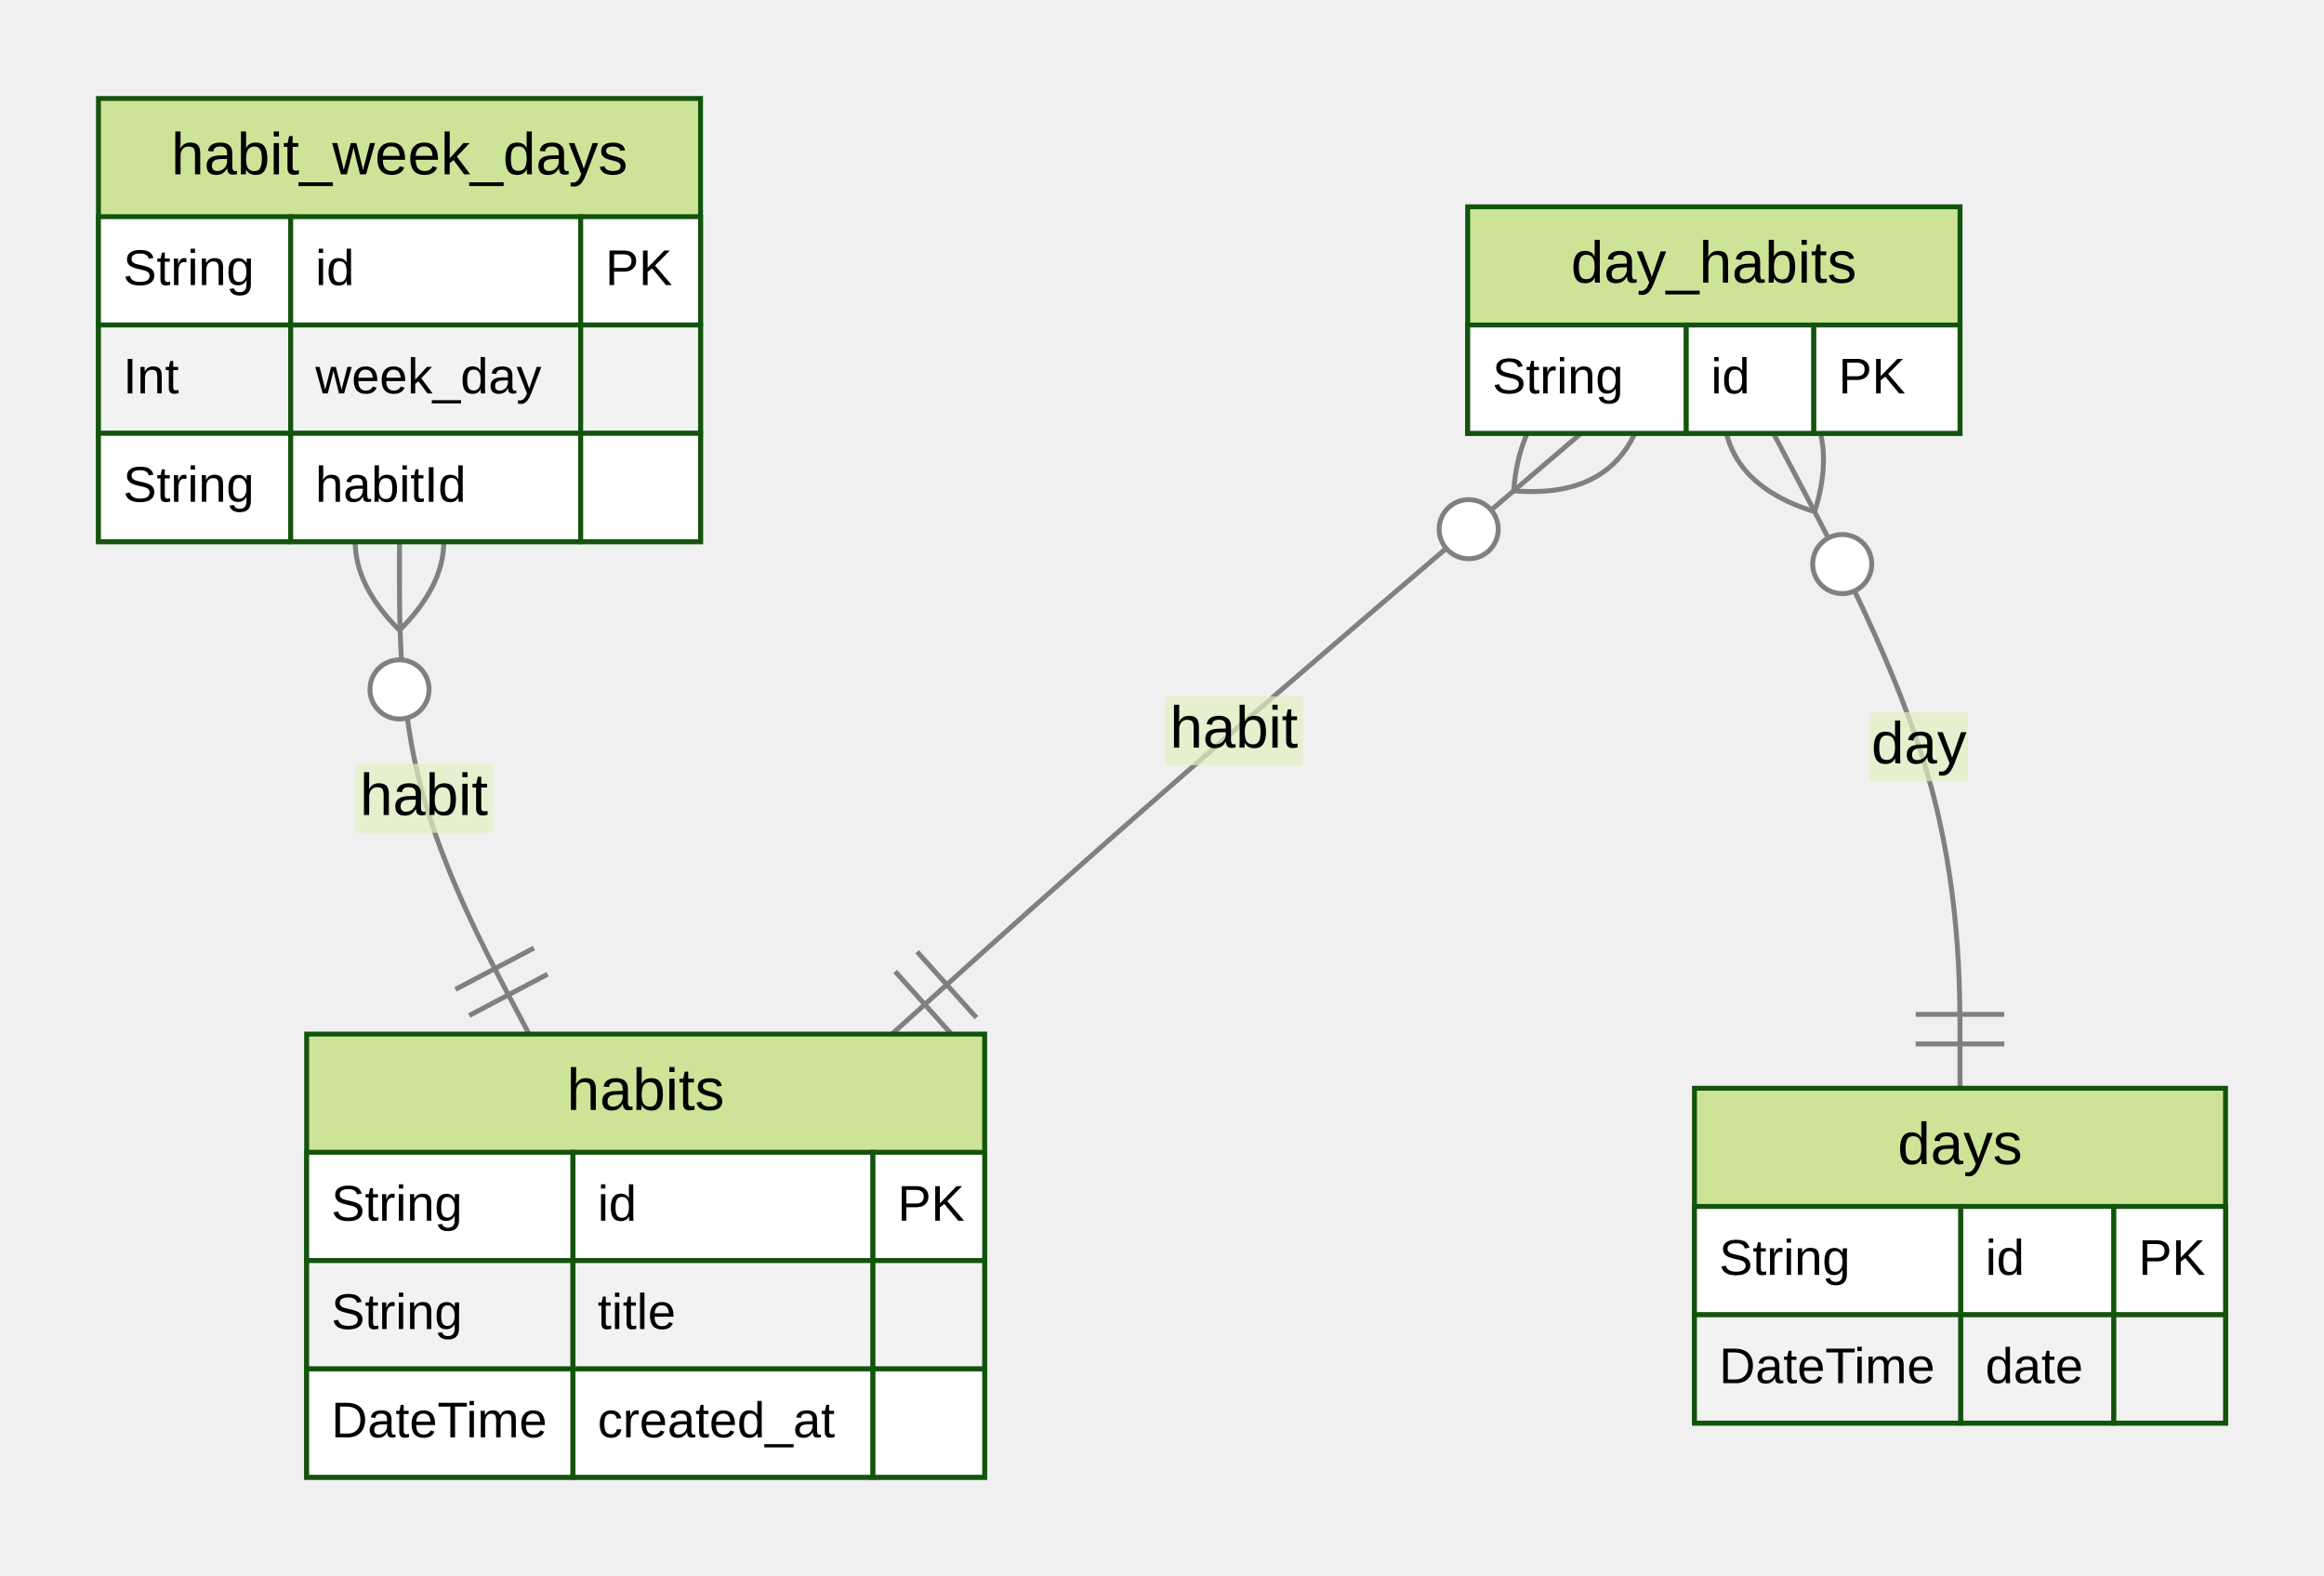
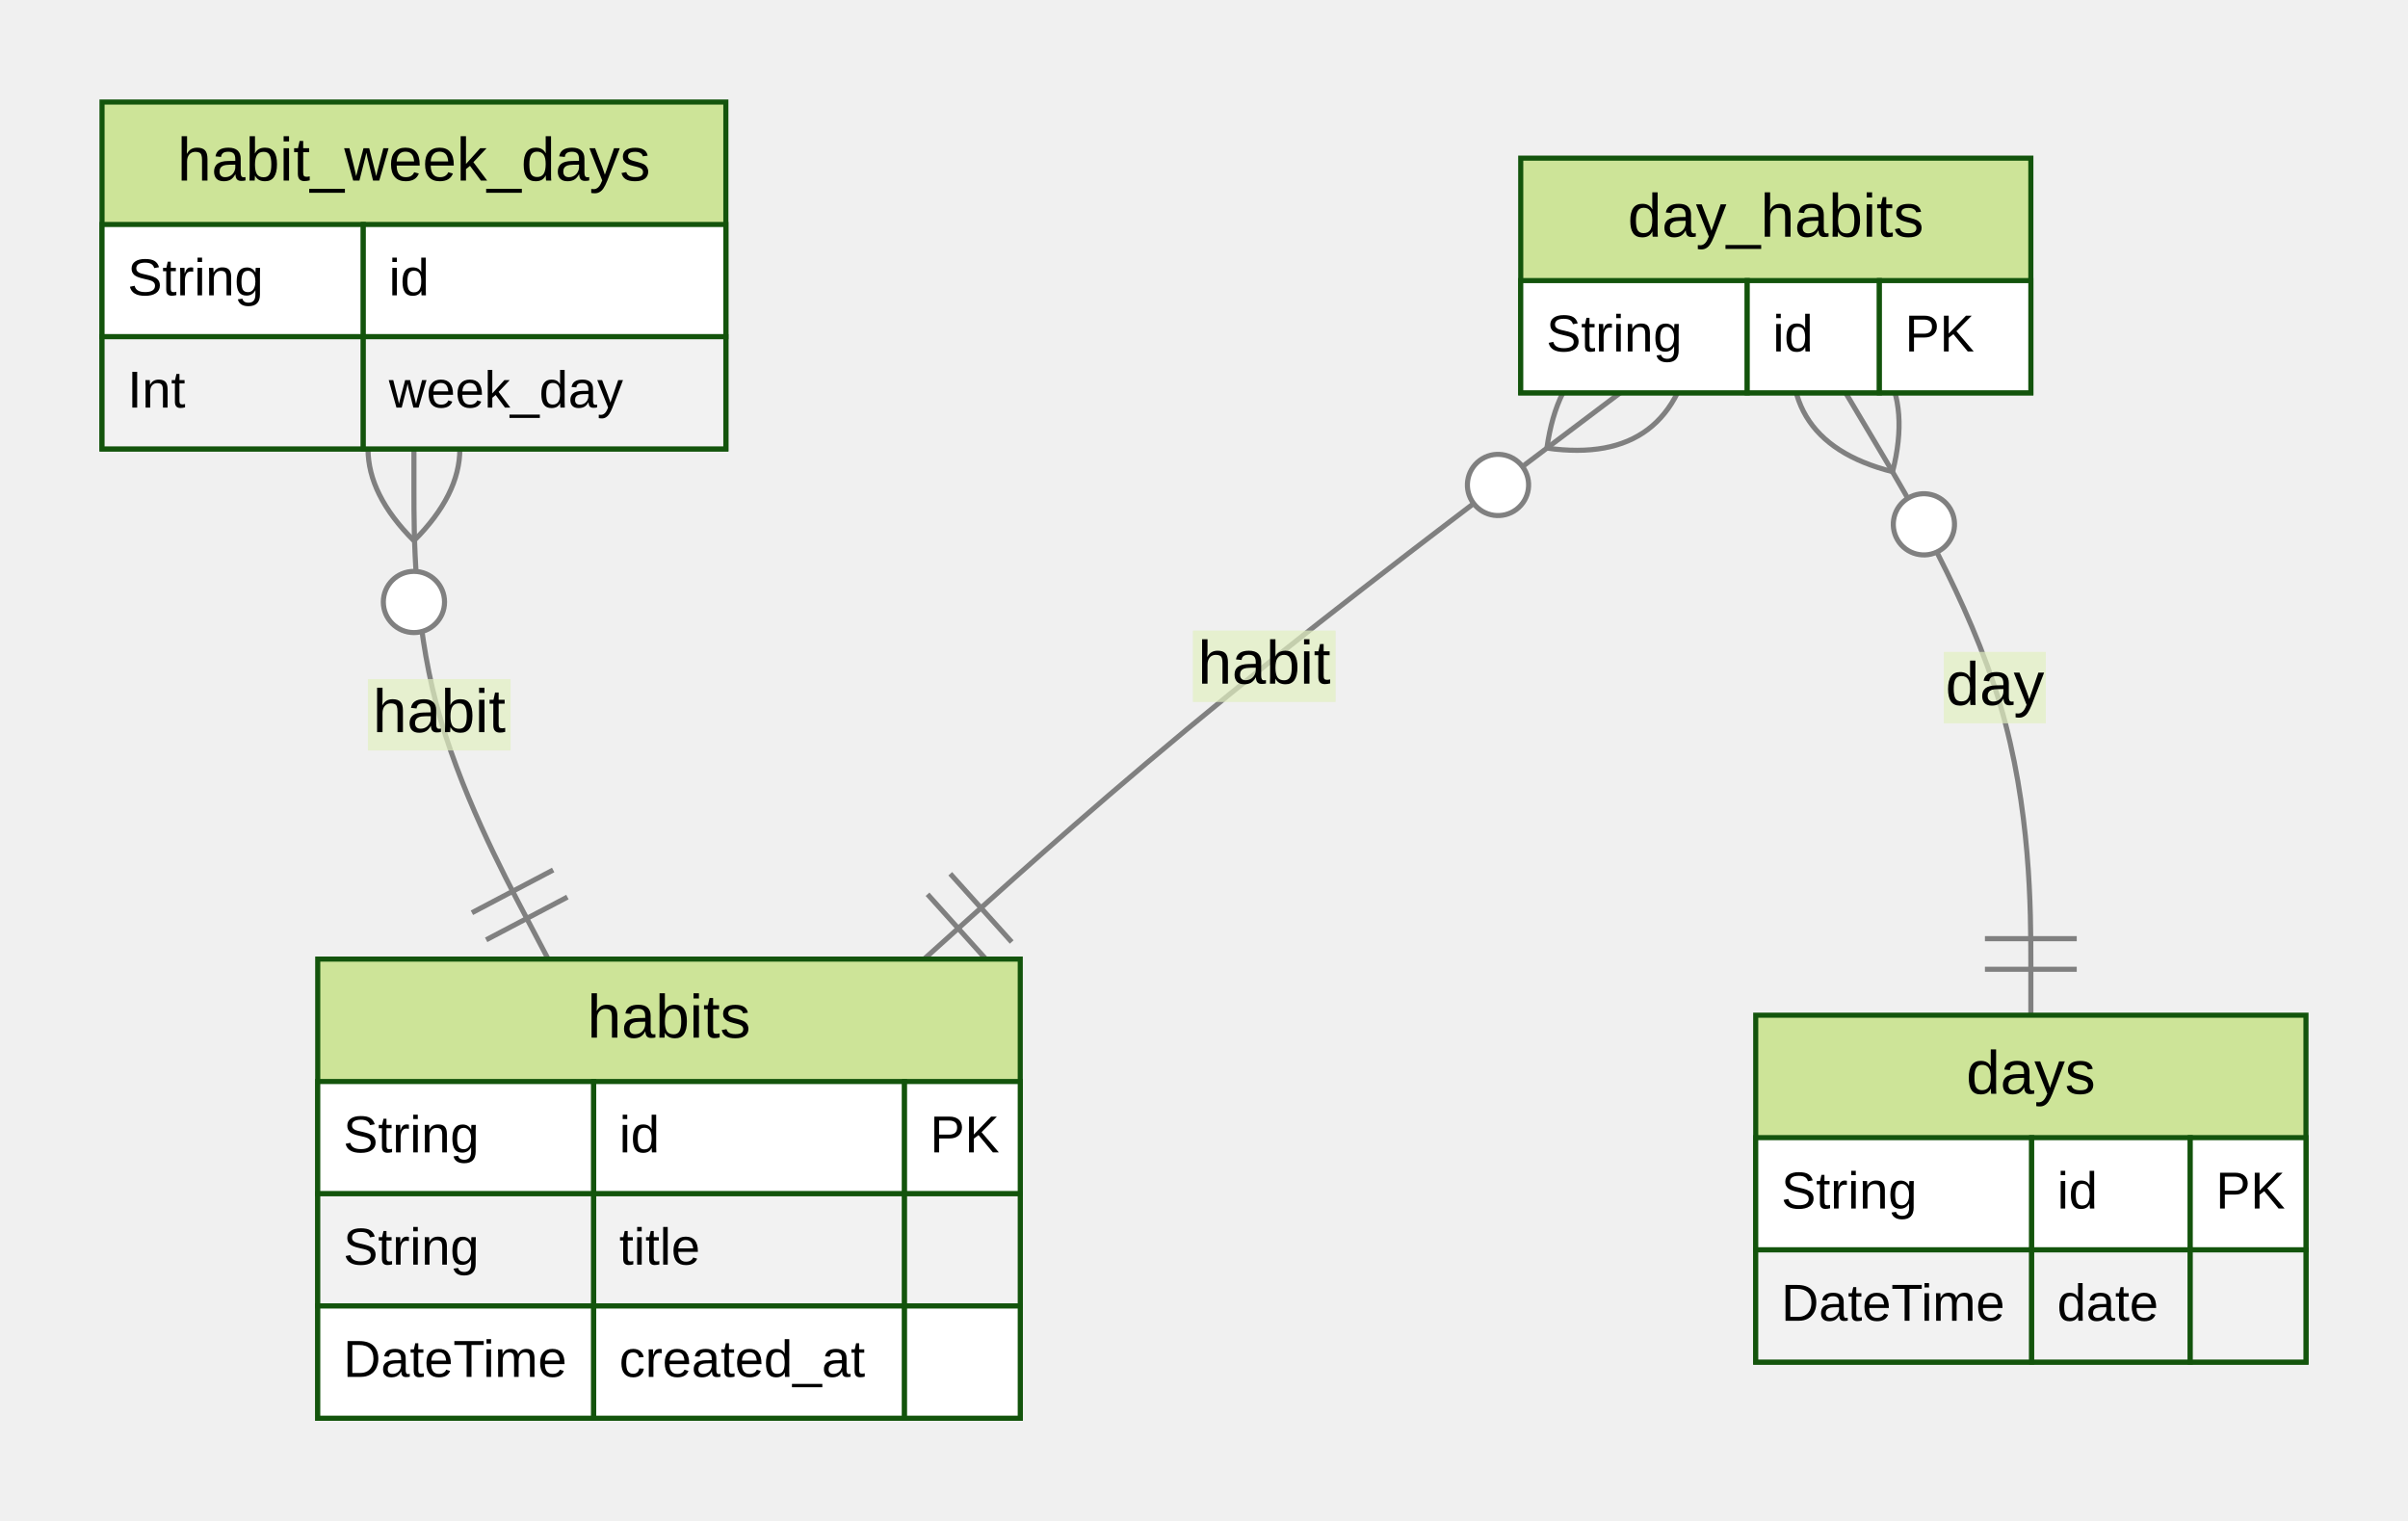
- <svg xmlns="http://www.w3.org/2000/svg" aria-roledescription="er" viewBox="0 0 472.051 320" style="max-width: 472.051px; background-color: white;" width="100%" id="mermaid-0">
+ <svg xmlns="http://www.w3.org/2000/svg" aria-roledescription="er" viewBox="0 0 472.051 298" style="max-width: 472.051px; background-color: white;" width="100%" id="mermaid-0">
  <style>#mermaid-0{font-family:"trebuchet ms",verdana,arial,sans-serif;font-size:16px;fill:#000000;}#mermaid-0 .error-icon{fill:#552222;}#mermaid-0 .error-text{fill:#552222;stroke:#552222;}#mermaid-0 .edge-thickness-normal{stroke-width:2px;}#mermaid-0 .edge-thickness-thick{stroke-width:3.5px;}#mermaid-0 .edge-pattern-solid{stroke-dasharray:0;}#mermaid-0 .edge-pattern-dashed{stroke-dasharray:3;}#mermaid-0 .edge-pattern-dotted{stroke-dasharray:2;}#mermaid-0 .marker{fill:#000000;stroke:#000000;}#mermaid-0 .marker.cross{stroke:#000000;}#mermaid-0 svg{font-family:"trebuchet ms",verdana,arial,sans-serif;font-size:16px;}#mermaid-0 .entityBox{fill:#cde498;stroke:#13540c;}#mermaid-0 .attributeBoxOdd{fill:#ffffff;stroke:#13540c;}#mermaid-0 .attributeBoxEven{fill:#f2f2f2;stroke:#13540c;}#mermaid-0 .relationshipLabelBox{fill:hsl(78.158, 58.462%, 84.51%);opacity:0.7;background-color:hsl(78.158, 58.462%, 84.51%);}#mermaid-0 .relationshipLabelBox rect{opacity:0.5;}#mermaid-0 .relationshipLine{stroke:#000000;}#mermaid-0 .entityTitleText{text-anchor:middle;font-size:18px;fill:#000000;}#mermaid-0 :root{--mermaid-font-family:"trebuchet ms",verdana,arial,sans-serif;}</style>
  <g />
  <defs>
    <marker orient="auto" markerHeight="18" markerWidth="18" refY="9" refX="0" id="ONLY_ONE_START">
      <path d="M9,0 L9,18 M15,0 L15,18" fill="none" stroke="gray" />
    </marker>
  </defs>
  <defs>
    <marker orient="auto" markerHeight="18" markerWidth="18" refY="9" refX="18" id="ONLY_ONE_END">
      <path d="M3,0 L3,18 M9,0 L9,18" fill="none" stroke="gray" />
    </marker>
  </defs>
  <defs>
    <marker orient="auto" markerHeight="18" markerWidth="30" refY="9" refX="0" id="ZERO_OR_ONE_START">
      <circle r="6" cy="9" cx="21" fill="white" stroke="gray" />
      <path d="M9,0 L9,18" fill="none" stroke="gray" />
    </marker>
  </defs>
  <defs>
    <marker orient="auto" markerHeight="18" markerWidth="30" refY="9" refX="30" id="ZERO_OR_ONE_END">
      <circle r="6" cy="9" cx="9" fill="white" stroke="gray" />
      <path d="M21,0 L21,18" fill="none" stroke="gray" />
    </marker>
  </defs>
  <defs>
    <marker orient="auto" markerHeight="36" markerWidth="45" refY="18" refX="18" id="ONE_OR_MORE_START">
      <path d="M0,18 Q 18,0 36,18 Q 18,36 0,18 M42,9 L42,27" fill="none" stroke="gray" />
    </marker>
  </defs>
  <defs>
    <marker orient="auto" markerHeight="36" markerWidth="45" refY="18" refX="27" id="ONE_OR_MORE_END">
      <path d="M3,9 L3,27 M9,18 Q27,0 45,18 Q27,36 9,18" fill="none" stroke="gray" />
    </marker>
  </defs>
  <defs>
    <marker orient="auto" markerHeight="36" markerWidth="57" refY="18" refX="18" id="ZERO_OR_MORE_START">
      <circle r="6" cy="18" cx="48" fill="white" stroke="gray" />
      <path d="M0,18 Q18,0 36,18 Q18,36 0,18" fill="none" stroke="gray" />
    </marker>
  </defs>
  <defs>
    <marker orient="auto" markerHeight="36" markerWidth="57" refY="18" refX="39" id="ZERO_OR_MORE_END">
      <circle r="6" cy="18" cx="9" fill="white" stroke="gray" />
      <path d="M21,18 Q39,0 57,18 Q39,36 21,18" fill="none" stroke="gray" />
    </marker>
  </defs>
-   <path style="stroke: gray; fill: none;" marker-start="url(#ZERO_OR_MORE_START)" marker-end="url(#ONLY_ONE_END)" d="M81.146,110L81.146,118.333C81.146,126.667,81.146,143.333,85.532,160C89.918,176.667,98.69,193.333,103.076,201.667L107.462,210" class="er relationshipLine" />
-   <path style="stroke: gray; fill: none;" marker-start="url(#ZERO_OR_MORE_START)" marker-end="url(#ONLY_ONE_END)" d="M360.222,88L366.538,100C372.853,112,385.485,136,391.801,158.167C398.116,180.333,398.116,200.667,398.116,210.833L398.116,221" class="er relationshipLine" />
-   <path style="stroke: gray; fill: none;" marker-start="url(#ZERO_OR_MORE_START)" marker-end="url(#ONLY_ONE_END)" d="M321.147,88L307.076,100C293.004,112,264.862,136,241.53,156.333C218.198,176.667,199.676,193.333,190.416,201.667L181.155,210" class="er relationshipLine" />
-   <g transform="translate(62.28748,210 )" id="entity-habits-cc149766-271e-407a-9291-4e2045bef8a0">
+   <path style="stroke: gray; fill: none;" marker-start="url(#ZERO_OR_MORE_START)" marker-end="url(#ONLY_ONE_END)" d="M81.146,88L81.146,96.333C81.146,104.667,81.146,121.333,85.532,138C89.918,154.667,98.69,171.333,103.076,179.667L107.462,188" class="er relationshipLine" />
+   <path style="stroke: gray; fill: none;" marker-start="url(#ZERO_OR_MORE_START)" marker-end="url(#ONLY_ONE_END)" d="M361.807,77L367.859,87.167C373.91,97.333,386.013,117.667,392.065,138C398.116,158.333,398.116,178.667,398.116,188.833L398.116,199" class="er relationshipLine" />
+   <path style="stroke: gray; fill: none;" marker-start="url(#ZERO_OR_MORE_START)" marker-end="url(#ONLY_ONE_END)" d="M317.615,77L304.132,87.167C290.65,97.333,263.685,117.667,240.941,136.167C218.198,154.667,199.676,171.333,190.416,179.667L181.155,188" class="er relationshipLine" />
+   <g transform="translate(62.28748,188 )" id="entity-habits-ccf08547-1e74-407c-9a92-e66852d2e18d">
    <rect height="90" width="137.718" y="0" x="0" class="er entityBox" />
-     <text style="dominant-baseline: middle; text-anchor: middle; font-size: 12px;" transform="translate(68.85901,12)" y="0" x="0" id="text-entity-habits-cc149766-271e-407a-9291-4e2045bef8a0" class="er entityLabel">habits</text>
+     <text style="dominant-baseline: middle; text-anchor: middle; font-size: 12px;" transform="translate(68.85901,12)" y="0" x="0" id="text-entity-habits-ccf08547-1e74-407c-9a92-e66852d2e18d" class="er entityLabel">habits</text>
    <rect height="22" width="54.096" y="24" x="0" class="er attributeBoxOdd" />
-     <text style="dominant-baseline: middle; font-size: 10.2px;" transform="translate(5,35)" y="0" x="0" id="text-entity-habits-cc149766-271e-407a-9291-4e2045bef8a0-attr-1-type" class="er entityLabel">String</text>
+     <text style="dominant-baseline: middle; font-size: 10.2px;" transform="translate(5,35)" y="0" x="0" id="text-entity-habits-ccf08547-1e74-407c-9a92-e66852d2e18d-attr-1-type" class="er entityLabel">String</text>
    <rect height="22" width="60.935" y="24" x="54.096" class="er attributeBoxOdd" />
-     <text style="dominant-baseline: middle; font-size: 10.2px;" transform="translate(59.09555,35)" y="0" x="0" id="text-entity-habits-cc149766-271e-407a-9291-4e2045bef8a0-attr-1-name" class="er entityLabel">id</text>
+     <text style="dominant-baseline: middle; font-size: 10.2px;" transform="translate(59.09555,35)" y="0" x="0" id="text-entity-habits-ccf08547-1e74-407c-9a92-e66852d2e18d-attr-1-name" class="er entityLabel">id</text>
    <rect height="22" width="22.688" y="24" x="115.03" class="er attributeBoxOdd" />
-     <text style="dominant-baseline: middle; font-size: 10.2px;" transform="translate(120.0303,35)" y="0" x="0" id="text-entity-habits-cc149766-271e-407a-9291-4e2045bef8a0-attr-1-key" class="er entityLabel">PK</text>
+     <text style="dominant-baseline: middle; font-size: 10.2px;" transform="translate(120.0303,35)" y="0" x="0" id="text-entity-habits-ccf08547-1e74-407c-9a92-e66852d2e18d-attr-1-key" class="er entityLabel">PK</text>
    <rect height="22" width="54.096" y="46" x="0" class="er attributeBoxEven" />
-     <text style="dominant-baseline: middle; font-size: 10.2px;" transform="translate(5,57)" y="0" x="0" id="text-entity-habits-cc149766-271e-407a-9291-4e2045bef8a0-attr-2-type" class="er entityLabel">String</text>
+     <text style="dominant-baseline: middle; font-size: 10.2px;" transform="translate(5,57)" y="0" x="0" id="text-entity-habits-ccf08547-1e74-407c-9a92-e66852d2e18d-attr-2-type" class="er entityLabel">String</text>
    <rect height="22" width="60.935" y="46" x="54.096" class="er attributeBoxEven" />
-     <text style="dominant-baseline: middle; font-size: 10.2px;" transform="translate(59.09555,57)" y="0" x="0" id="text-entity-habits-cc149766-271e-407a-9291-4e2045bef8a0-attr-2-name" class="er entityLabel">title</text>
+     <text style="dominant-baseline: middle; font-size: 10.2px;" transform="translate(59.09555,57)" y="0" x="0" id="text-entity-habits-ccf08547-1e74-407c-9a92-e66852d2e18d-attr-2-name" class="er entityLabel">title</text>
    <rect height="22" width="22.688" y="46" x="115.03" class="er attributeBoxEven" />
-     <text style="dominant-baseline: middle; font-size: 10.2px;" transform="translate(120.0303,57)" y="0" x="0" id="text-entity-habits-cc149766-271e-407a-9291-4e2045bef8a0-attr-2-key" class="er entityLabel" />
+     <text style="dominant-baseline: middle; font-size: 10.2px;" transform="translate(120.0303,57)" y="0" x="0" id="text-entity-habits-ccf08547-1e74-407c-9a92-e66852d2e18d-attr-2-key" class="er entityLabel" />
    <rect height="22" width="54.096" y="68" x="0" class="er attributeBoxOdd" />
-     <text style="dominant-baseline: middle; font-size: 10.2px;" transform="translate(5,79)" y="0" x="0" id="text-entity-habits-cc149766-271e-407a-9291-4e2045bef8a0-attr-3-type" class="er entityLabel">DateTime</text>
+     <text style="dominant-baseline: middle; font-size: 10.2px;" transform="translate(5,79)" y="0" x="0" id="text-entity-habits-ccf08547-1e74-407c-9a92-e66852d2e18d-attr-3-type" class="er entityLabel">DateTime</text>
    <rect height="22" width="60.935" y="68" x="54.096" class="er attributeBoxOdd" />
-     <text style="dominant-baseline: middle; font-size: 10.2px;" transform="translate(59.09555,79)" y="0" x="0" id="text-entity-habits-cc149766-271e-407a-9291-4e2045bef8a0-attr-3-name" class="er entityLabel">created_at</text>
+     <text style="dominant-baseline: middle; font-size: 10.2px;" transform="translate(59.09555,79)" y="0" x="0" id="text-entity-habits-ccf08547-1e74-407c-9a92-e66852d2e18d-attr-3-name" class="er entityLabel">created_at</text>
    <rect height="22" width="22.688" y="68" x="115.03" class="er attributeBoxOdd" />
-     <text style="dominant-baseline: middle; font-size: 10.2px;" transform="translate(120.0303,79)" y="0" x="0" id="text-entity-habits-cc149766-271e-407a-9291-4e2045bef8a0-attr-3-key" class="er entityLabel" />
+     <text style="dominant-baseline: middle; font-size: 10.2px;" transform="translate(120.0303,79)" y="0" x="0" id="text-entity-habits-ccf08547-1e74-407c-9a92-e66852d2e18d-attr-3-key" class="er entityLabel" />
  </g>
-   <g transform="translate(20,20 )" id="entity-habitweekdays-df7bad22-7bbd-4be5-ae18-e60d9126275b">
-     <rect height="90" width="122.293" y="0" x="0" class="er entityBox" />
-     <text style="dominant-baseline: middle; text-anchor: middle; font-size: 12px;" transform="translate(61.14648,12)" y="0" x="0" id="text-entity-habitweekdays-df7bad22-7bbd-4be5-ae18-e60d9126275b" class="er entityLabel">habit_week_days</text>
-     <rect height="22" width="39.048" y="24" x="0" class="er attributeBoxOdd" />
-     <text style="dominant-baseline: middle; font-size: 10.2px;" transform="translate(5,35)" y="0" x="0" id="text-entity-habitweekdays-df7bad22-7bbd-4be5-ae18-e60d9126275b-attr-1-type" class="er entityLabel">String</text>
-     <rect height="22" width="58.904" y="24" x="39.048" class="er attributeBoxOdd" />
-     <text style="dominant-baseline: middle; font-size: 10.2px;" transform="translate(44.04844,35)" y="0" x="0" id="text-entity-habitweekdays-df7bad22-7bbd-4be5-ae18-e60d9126275b-attr-1-name" class="er entityLabel">id</text>
-     <rect height="22" width="24.34" y="24" x="97.953" class="er attributeBoxOdd" />
-     <text style="dominant-baseline: middle; font-size: 10.2px;" transform="translate(102.9529,35)" y="0" x="0" id="text-entity-habitweekdays-df7bad22-7bbd-4be5-ae18-e60d9126275b-attr-1-key" class="er entityLabel">PK</text>
-     <rect height="22" width="39.048" y="46" x="0" class="er attributeBoxEven" />
-     <text style="dominant-baseline: middle; font-size: 10.2px;" transform="translate(5,57)" y="0" x="0" id="text-entity-habitweekdays-df7bad22-7bbd-4be5-ae18-e60d9126275b-attr-2-type" class="er entityLabel">Int</text>
-     <rect height="22" width="58.904" y="46" x="39.048" class="er attributeBoxEven" />
-     <text style="dominant-baseline: middle; font-size: 10.2px;" transform="translate(44.04844,57)" y="0" x="0" id="text-entity-habitweekdays-df7bad22-7bbd-4be5-ae18-e60d9126275b-attr-2-name" class="er entityLabel">week_day</text>
-     <rect height="22" width="24.34" y="46" x="97.953" class="er attributeBoxEven" />
-     <text style="dominant-baseline: middle; font-size: 10.2px;" transform="translate(102.9529,57)" y="0" x="0" id="text-entity-habitweekdays-df7bad22-7bbd-4be5-ae18-e60d9126275b-attr-2-key" class="er entityLabel" />
-     <rect height="22" width="39.048" y="68" x="0" class="er attributeBoxOdd" />
-     <text style="dominant-baseline: middle; font-size: 10.2px;" transform="translate(5,79)" y="0" x="0" id="text-entity-habitweekdays-df7bad22-7bbd-4be5-ae18-e60d9126275b-attr-3-type" class="er entityLabel">String</text>
-     <rect height="22" width="58.904" y="68" x="39.048" class="er attributeBoxOdd" />
-     <text style="dominant-baseline: middle; font-size: 10.2px;" transform="translate(44.04844,79)" y="0" x="0" id="text-entity-habitweekdays-df7bad22-7bbd-4be5-ae18-e60d9126275b-attr-3-name" class="er entityLabel">habitId</text>
-     <rect height="22" width="24.34" y="68" x="97.953" class="er attributeBoxOdd" />
-     <text style="dominant-baseline: middle; font-size: 10.2px;" transform="translate(102.9529,79)" y="0" x="0" id="text-entity-habitweekdays-df7bad22-7bbd-4be5-ae18-e60d9126275b-attr-3-key" class="er entityLabel" />
+   <g transform="translate(20,20 )" id="entity-habitweekdays-d72969cd-2e07-4e03-95c8-7af73920b9f7">
+     <rect height="68" width="122.293" y="0" x="0" class="er entityBox" />
+     <text style="dominant-baseline: middle; text-anchor: middle; font-size: 12px;" transform="translate(61.14648,12)" y="0" x="0" id="text-entity-habitweekdays-d72969cd-2e07-4e03-95c8-7af73920b9f7" class="er entityLabel">habit_week_days</text>
+     <rect height="22" width="51.218" y="24" x="0" class="er attributeBoxOdd" />
+     <text style="dominant-baseline: middle; font-size: 10.2px;" transform="translate(5,35)" y="0" x="0" id="text-entity-habitweekdays-d72969cd-2e07-4e03-95c8-7af73920b9f7-attr-1-type" class="er entityLabel">String</text>
+     <rect height="22" width="71.075" y="24" x="51.218" class="er attributeBoxOdd" />
+     <text style="dominant-baseline: middle; font-size: 10.2px;" transform="translate(56.21847,35)" y="0" x="0" id="text-entity-habitweekdays-d72969cd-2e07-4e03-95c8-7af73920b9f7-attr-1-name" class="er entityLabel">id</text>
+     <rect height="22" width="51.218" y="46" x="0" class="er attributeBoxEven" />
+     <text style="dominant-baseline: middle; font-size: 10.2px;" transform="translate(5,57)" y="0" x="0" id="text-entity-habitweekdays-d72969cd-2e07-4e03-95c8-7af73920b9f7-attr-2-type" class="er entityLabel">Int</text>
+     <rect height="22" width="71.075" y="46" x="51.218" class="er attributeBoxEven" />
+     <text style="dominant-baseline: middle; font-size: 10.2px;" transform="translate(56.21847,57)" y="0" x="0" id="text-entity-habitweekdays-d72969cd-2e07-4e03-95c8-7af73920b9f7-attr-2-name" class="er entityLabel">week_day</text>
  </g>
-   <g transform="translate(344.182,221 )" id="entity-days-0fa0767c-e9a1-4944-8078-3378fcf671ee">
+   <g transform="translate(344.182,199 )" id="entity-days-8f8e87c6-2447-4309-98d4-c733d6b36bbf">
    <rect height="68" width="107.869" y="0" x="0" class="er entityBox" />
-     <text style="dominant-baseline: middle; text-anchor: middle; font-size: 12px;" transform="translate(53.93452,12)" y="0" x="0" id="text-entity-days-0fa0767c-e9a1-4944-8078-3378fcf671ee" class="er entityLabel">days</text>
+     <text style="dominant-baseline: middle; text-anchor: middle; font-size: 12px;" transform="translate(53.93452,12)" y="0" x="0" id="text-entity-days-8f8e87c6-2447-4309-98d4-c733d6b36bbf" class="er entityLabel">days</text>
    <rect height="22" width="54.096" y="24" x="0" class="er attributeBoxOdd" />
-     <text style="dominant-baseline: middle; font-size: 10.2px;" transform="translate(5,35)" y="0" x="0" id="text-entity-days-0fa0767c-e9a1-4944-8078-3378fcf671ee-attr-1-type" class="er entityLabel">String</text>
+     <text style="dominant-baseline: middle; font-size: 10.2px;" transform="translate(5,35)" y="0" x="0" id="text-entity-days-8f8e87c6-2447-4309-98d4-c733d6b36bbf-attr-1-type" class="er entityLabel">String</text>
    <rect height="22" width="31.086" y="24" x="54.096" class="er attributeBoxOdd" />
-     <text style="dominant-baseline: middle; font-size: 10.2px;" transform="translate(59.09555,35)" y="0" x="0" id="text-entity-days-0fa0767c-e9a1-4944-8078-3378fcf671ee-attr-1-name" class="er entityLabel">id</text>
+     <text style="dominant-baseline: middle; font-size: 10.2px;" transform="translate(59.09555,35)" y="0" x="0" id="text-entity-days-8f8e87c6-2447-4309-98d4-c733d6b36bbf-attr-1-name" class="er entityLabel">id</text>
    <rect height="22" width="22.688" y="24" x="85.181" class="er attributeBoxOdd" />
-     <text style="dominant-baseline: middle; font-size: 10.2px;" transform="translate(90.18137,35)" y="0" x="0" id="text-entity-days-0fa0767c-e9a1-4944-8078-3378fcf671ee-attr-1-key" class="er entityLabel">PK</text>
+     <text style="dominant-baseline: middle; font-size: 10.2px;" transform="translate(90.18137,35)" y="0" x="0" id="text-entity-days-8f8e87c6-2447-4309-98d4-c733d6b36bbf-attr-1-key" class="er entityLabel">PK</text>
    <rect height="22" width="54.096" y="46" x="0" class="er attributeBoxEven" />
-     <text style="dominant-baseline: middle; font-size: 10.2px;" transform="translate(5,57)" y="0" x="0" id="text-entity-days-0fa0767c-e9a1-4944-8078-3378fcf671ee-attr-2-type" class="er entityLabel">DateTime</text>
+     <text style="dominant-baseline: middle; font-size: 10.2px;" transform="translate(5,57)" y="0" x="0" id="text-entity-days-8f8e87c6-2447-4309-98d4-c733d6b36bbf-attr-2-type" class="er entityLabel">DateTime</text>
    <rect height="22" width="31.086" y="46" x="54.096" class="er attributeBoxEven" />
-     <text style="dominant-baseline: middle; font-size: 10.2px;" transform="translate(59.09555,57)" y="0" x="0" id="text-entity-days-0fa0767c-e9a1-4944-8078-3378fcf671ee-attr-2-name" class="er entityLabel">date</text>
+     <text style="dominant-baseline: middle; font-size: 10.2px;" transform="translate(59.09555,57)" y="0" x="0" id="text-entity-days-8f8e87c6-2447-4309-98d4-c733d6b36bbf-attr-2-name" class="er entityLabel">date</text>
    <rect height="22" width="22.688" y="46" x="85.181" class="er attributeBoxEven" />
-     <text style="dominant-baseline: middle; font-size: 10.2px;" transform="translate(90.18137,57)" y="0" x="0" id="text-entity-days-0fa0767c-e9a1-4944-8078-3378fcf671ee-attr-2-key" class="er entityLabel" />
+     <text style="dominant-baseline: middle; font-size: 10.2px;" transform="translate(90.18137,57)" y="0" x="0" id="text-entity-days-8f8e87c6-2447-4309-98d4-c733d6b36bbf-attr-2-key" class="er entityLabel" />
  </g>
-   <g transform="translate(298.1165,42 )" id="entity-dayhabits-006d9597-a8bc-47ad-993b-2e2255c16b75">
+   <g transform="translate(298.1165,31 )" id="entity-dayhabits-4df4e60f-4eed-41ad-ae81-6e83db21e92b">
    <rect height="46" width="100" y="0" x="0" class="er entityBox" />
-     <text style="dominant-baseline: middle; text-anchor: middle; font-size: 12px;" transform="translate(50,12)" y="0" x="0" id="text-entity-dayhabits-006d9597-a8bc-47ad-993b-2e2255c16b75" class="er entityLabel">day_habits</text>
+     <text style="dominant-baseline: middle; text-anchor: middle; font-size: 12px;" transform="translate(50,12)" y="0" x="0" id="text-entity-dayhabits-4df4e60f-4eed-41ad-ae81-6e83db21e92b" class="er entityLabel">day_habits</text>
    <rect height="22" width="44.399" y="24" x="0" class="er attributeBoxOdd" />
-     <text style="dominant-baseline: middle; font-size: 10.2px;" transform="translate(5,35)" y="0" x="0" id="text-entity-dayhabits-006d9597-a8bc-47ad-993b-2e2255c16b75-attr-1-type" class="er entityLabel">String</text>
+     <text style="dominant-baseline: middle; font-size: 10.2px;" transform="translate(5,35)" y="0" x="0" id="text-entity-dayhabits-4df4e60f-4eed-41ad-ae81-6e83db21e92b-attr-1-type" class="er entityLabel">String</text>
    <rect height="22" width="25.911" y="24" x="44.399" class="er attributeBoxOdd" />
-     <text style="dominant-baseline: middle; font-size: 10.2px;" transform="translate(49.39862,35)" y="0" x="0" id="text-entity-dayhabits-006d9597-a8bc-47ad-993b-2e2255c16b75-attr-1-name" class="er entityLabel">id</text>
+     <text style="dominant-baseline: middle; font-size: 10.2px;" transform="translate(49.39862,35)" y="0" x="0" id="text-entity-dayhabits-4df4e60f-4eed-41ad-ae81-6e83db21e92b-attr-1-name" class="er entityLabel">id</text>
    <rect height="22" width="29.69" y="24" x="70.31" class="er attributeBoxOdd" />
-     <text style="dominant-baseline: middle; font-size: 10.2px;" transform="translate(75.30976,35)" y="0" x="0" id="text-entity-dayhabits-006d9597-a8bc-47ad-993b-2e2255c16b75-attr-1-key" class="er entityLabel">PK</text>
+     <text style="dominant-baseline: middle; font-size: 10.2px;" transform="translate(75.30976,35)" y="0" x="0" id="text-entity-dayhabits-4df4e60f-4eed-41ad-ae81-6e83db21e92b-attr-1-key" class="er entityLabel">PK</text>
  </g>
-   <rect height="14" width="27.969" y="155.109" x="72.126" class="er relationshipLabelBox" />
-   <text style="text-anchor: middle; dominant-baseline: middle; font-size: 12px;" y="162.109" x="86.11" id="rel1" class="er relationshipLabel">habit</text>
-   <rect height="14" width="19.99" y="144.626" x="379.784" class="er relationshipLabelBox" />
-   <text style="text-anchor: middle; dominant-baseline: middle; font-size: 12px;" y="151.626" x="389.779" id="rel2" class="er relationshipLabel">day</text>
-   <rect height="14" width="27.969" y="141.417" x="236.657" class="er relationshipLabelBox" />
-   <text style="text-anchor: middle; dominant-baseline: middle; font-size: 12px;" y="148.417" x="250.642" id="rel3" class="er relationshipLabel">habit</text>
+   <rect height="14" width="27.969" y="133.109" x="72.126" class="er relationshipLabelBox" />
+   <text style="text-anchor: middle; dominant-baseline: middle; font-size: 12px;" y="140.109" x="86.11" id="rel1" class="er relationshipLabel">habit</text>
+   <rect height="14" width="19.99" y="127.788" x="381.065" class="er relationshipLabelBox" />
+   <text style="text-anchor: middle; dominant-baseline: middle; font-size: 12px;" y="134.788" x="391.06" id="rel2" class="er relationshipLabel">day</text>
+   <rect height="14" width="27.969" y="123.605" x="233.851" class="er relationshipLabelBox" />
+   <text style="text-anchor: middle; dominant-baseline: middle; font-size: 12px;" y="130.605" x="247.836" id="rel3" class="er relationshipLabel">habit</text>
</svg>
